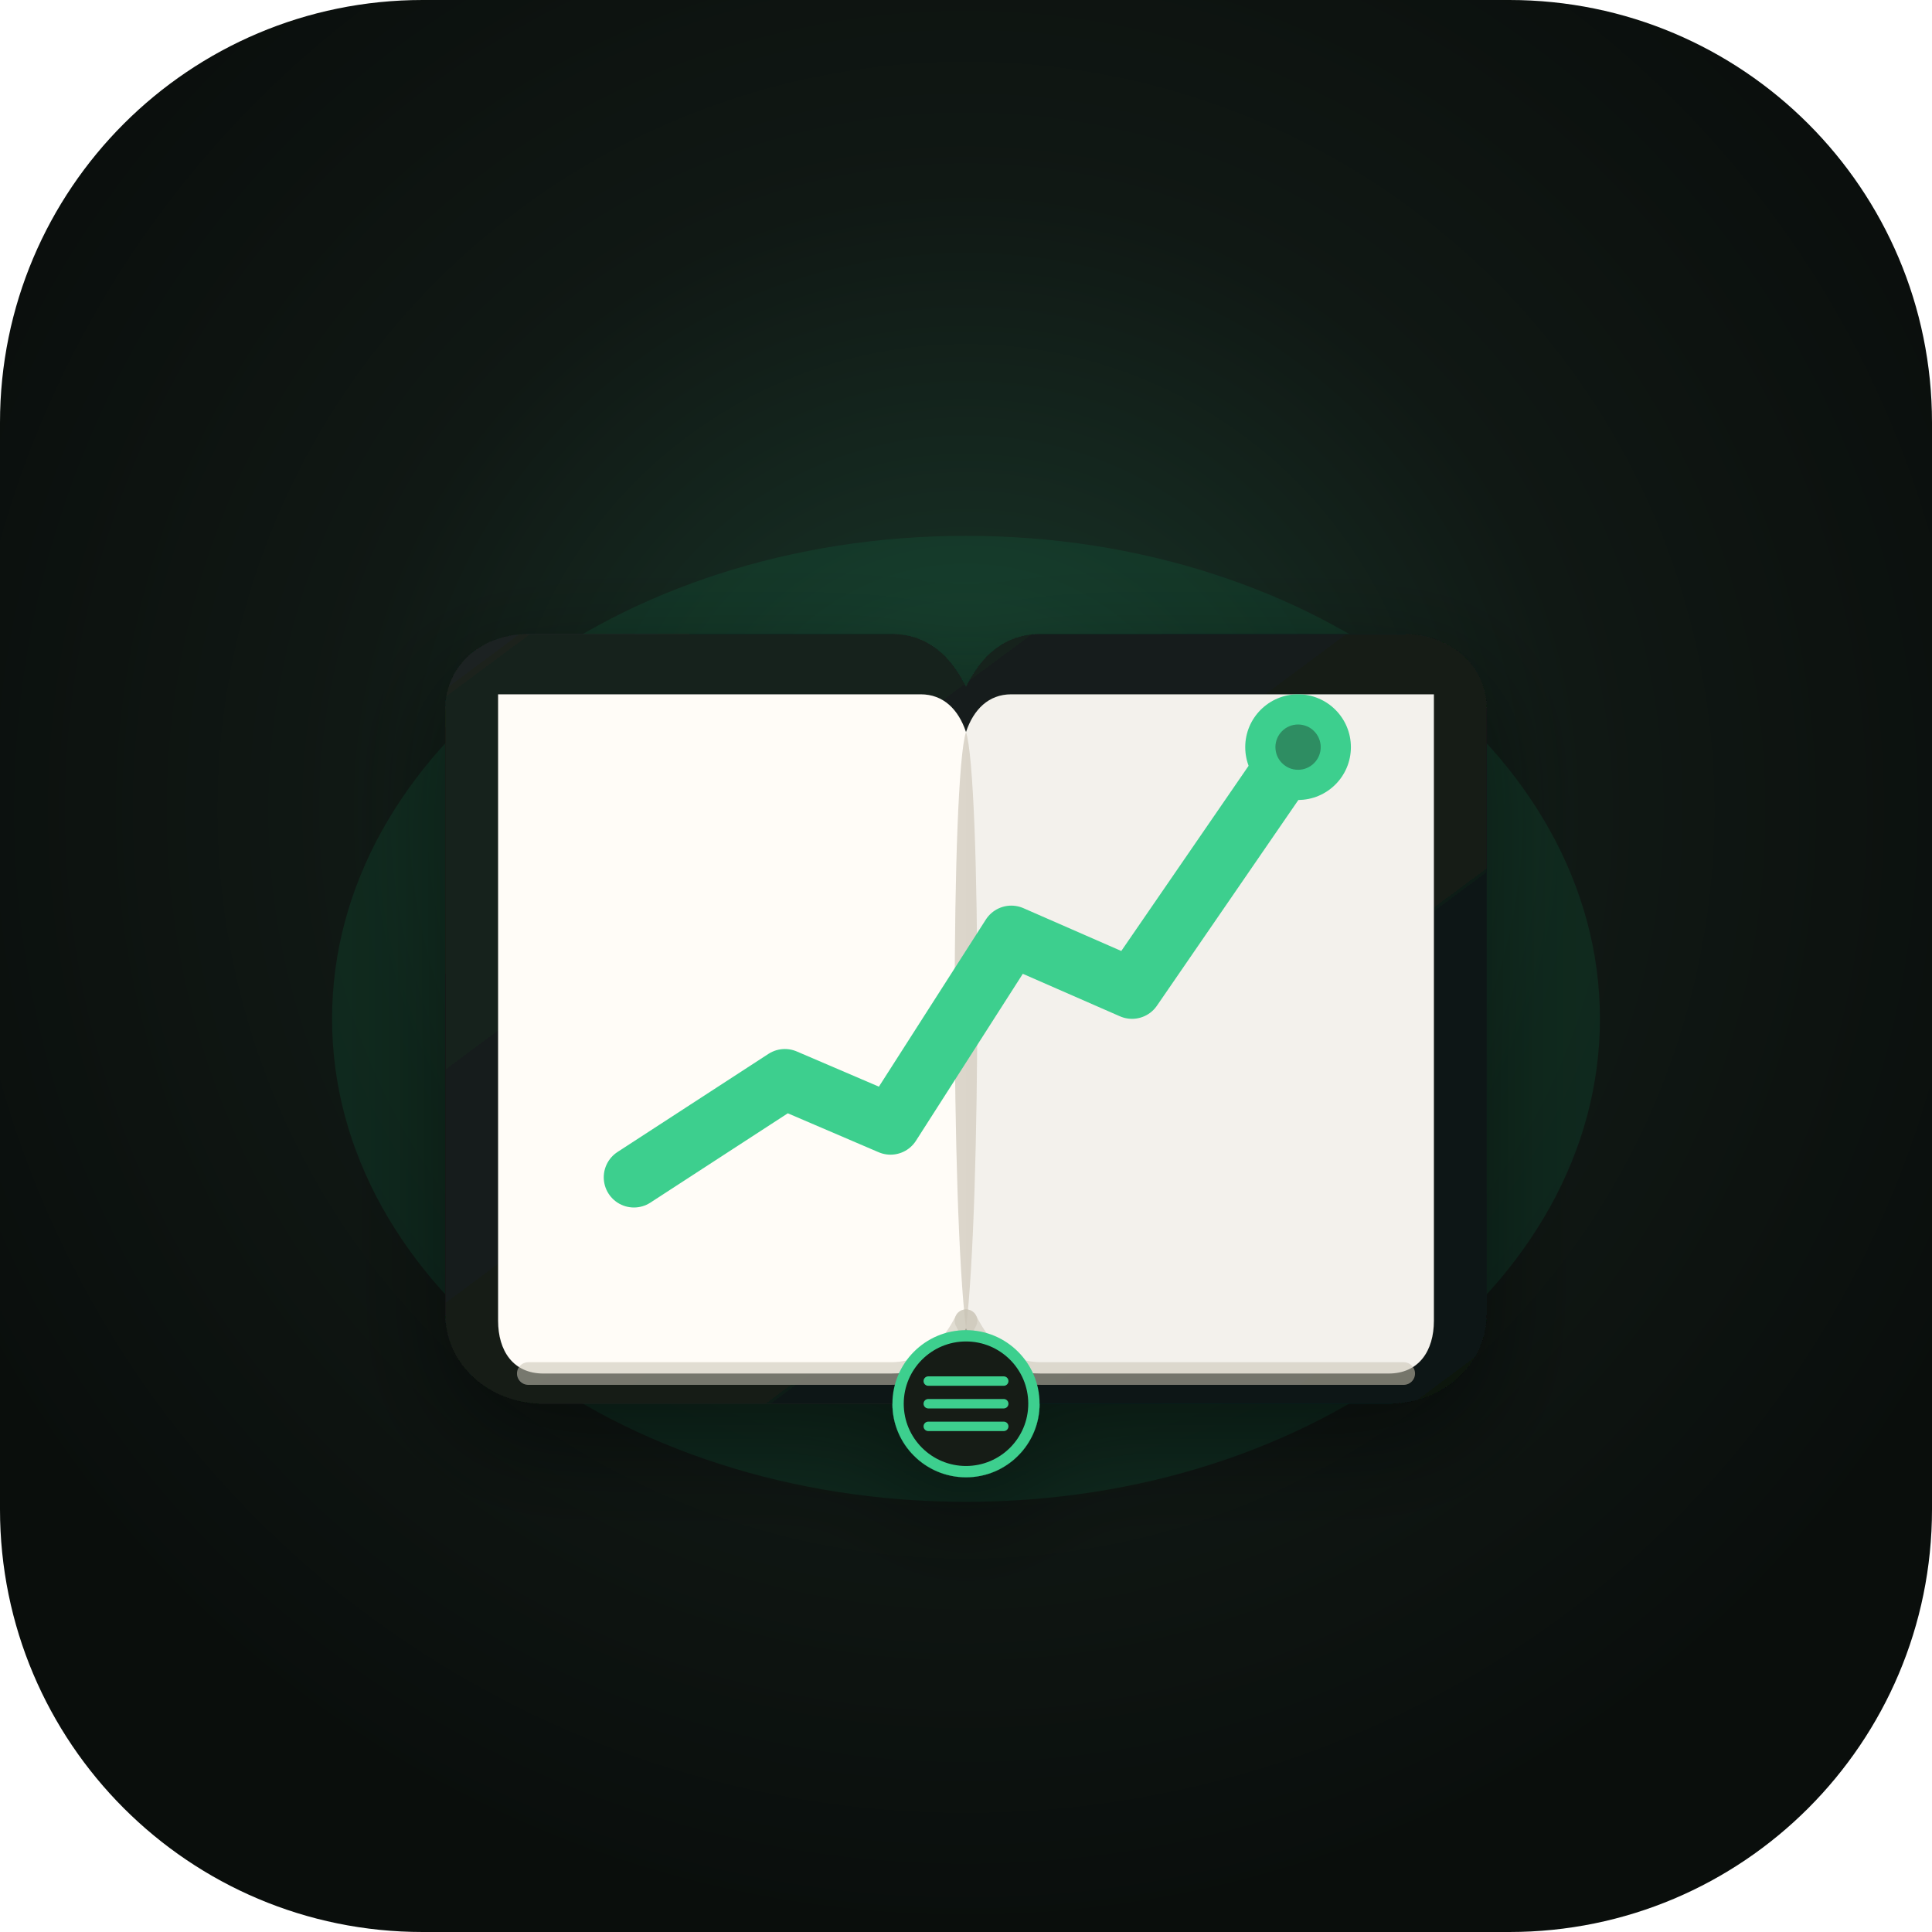
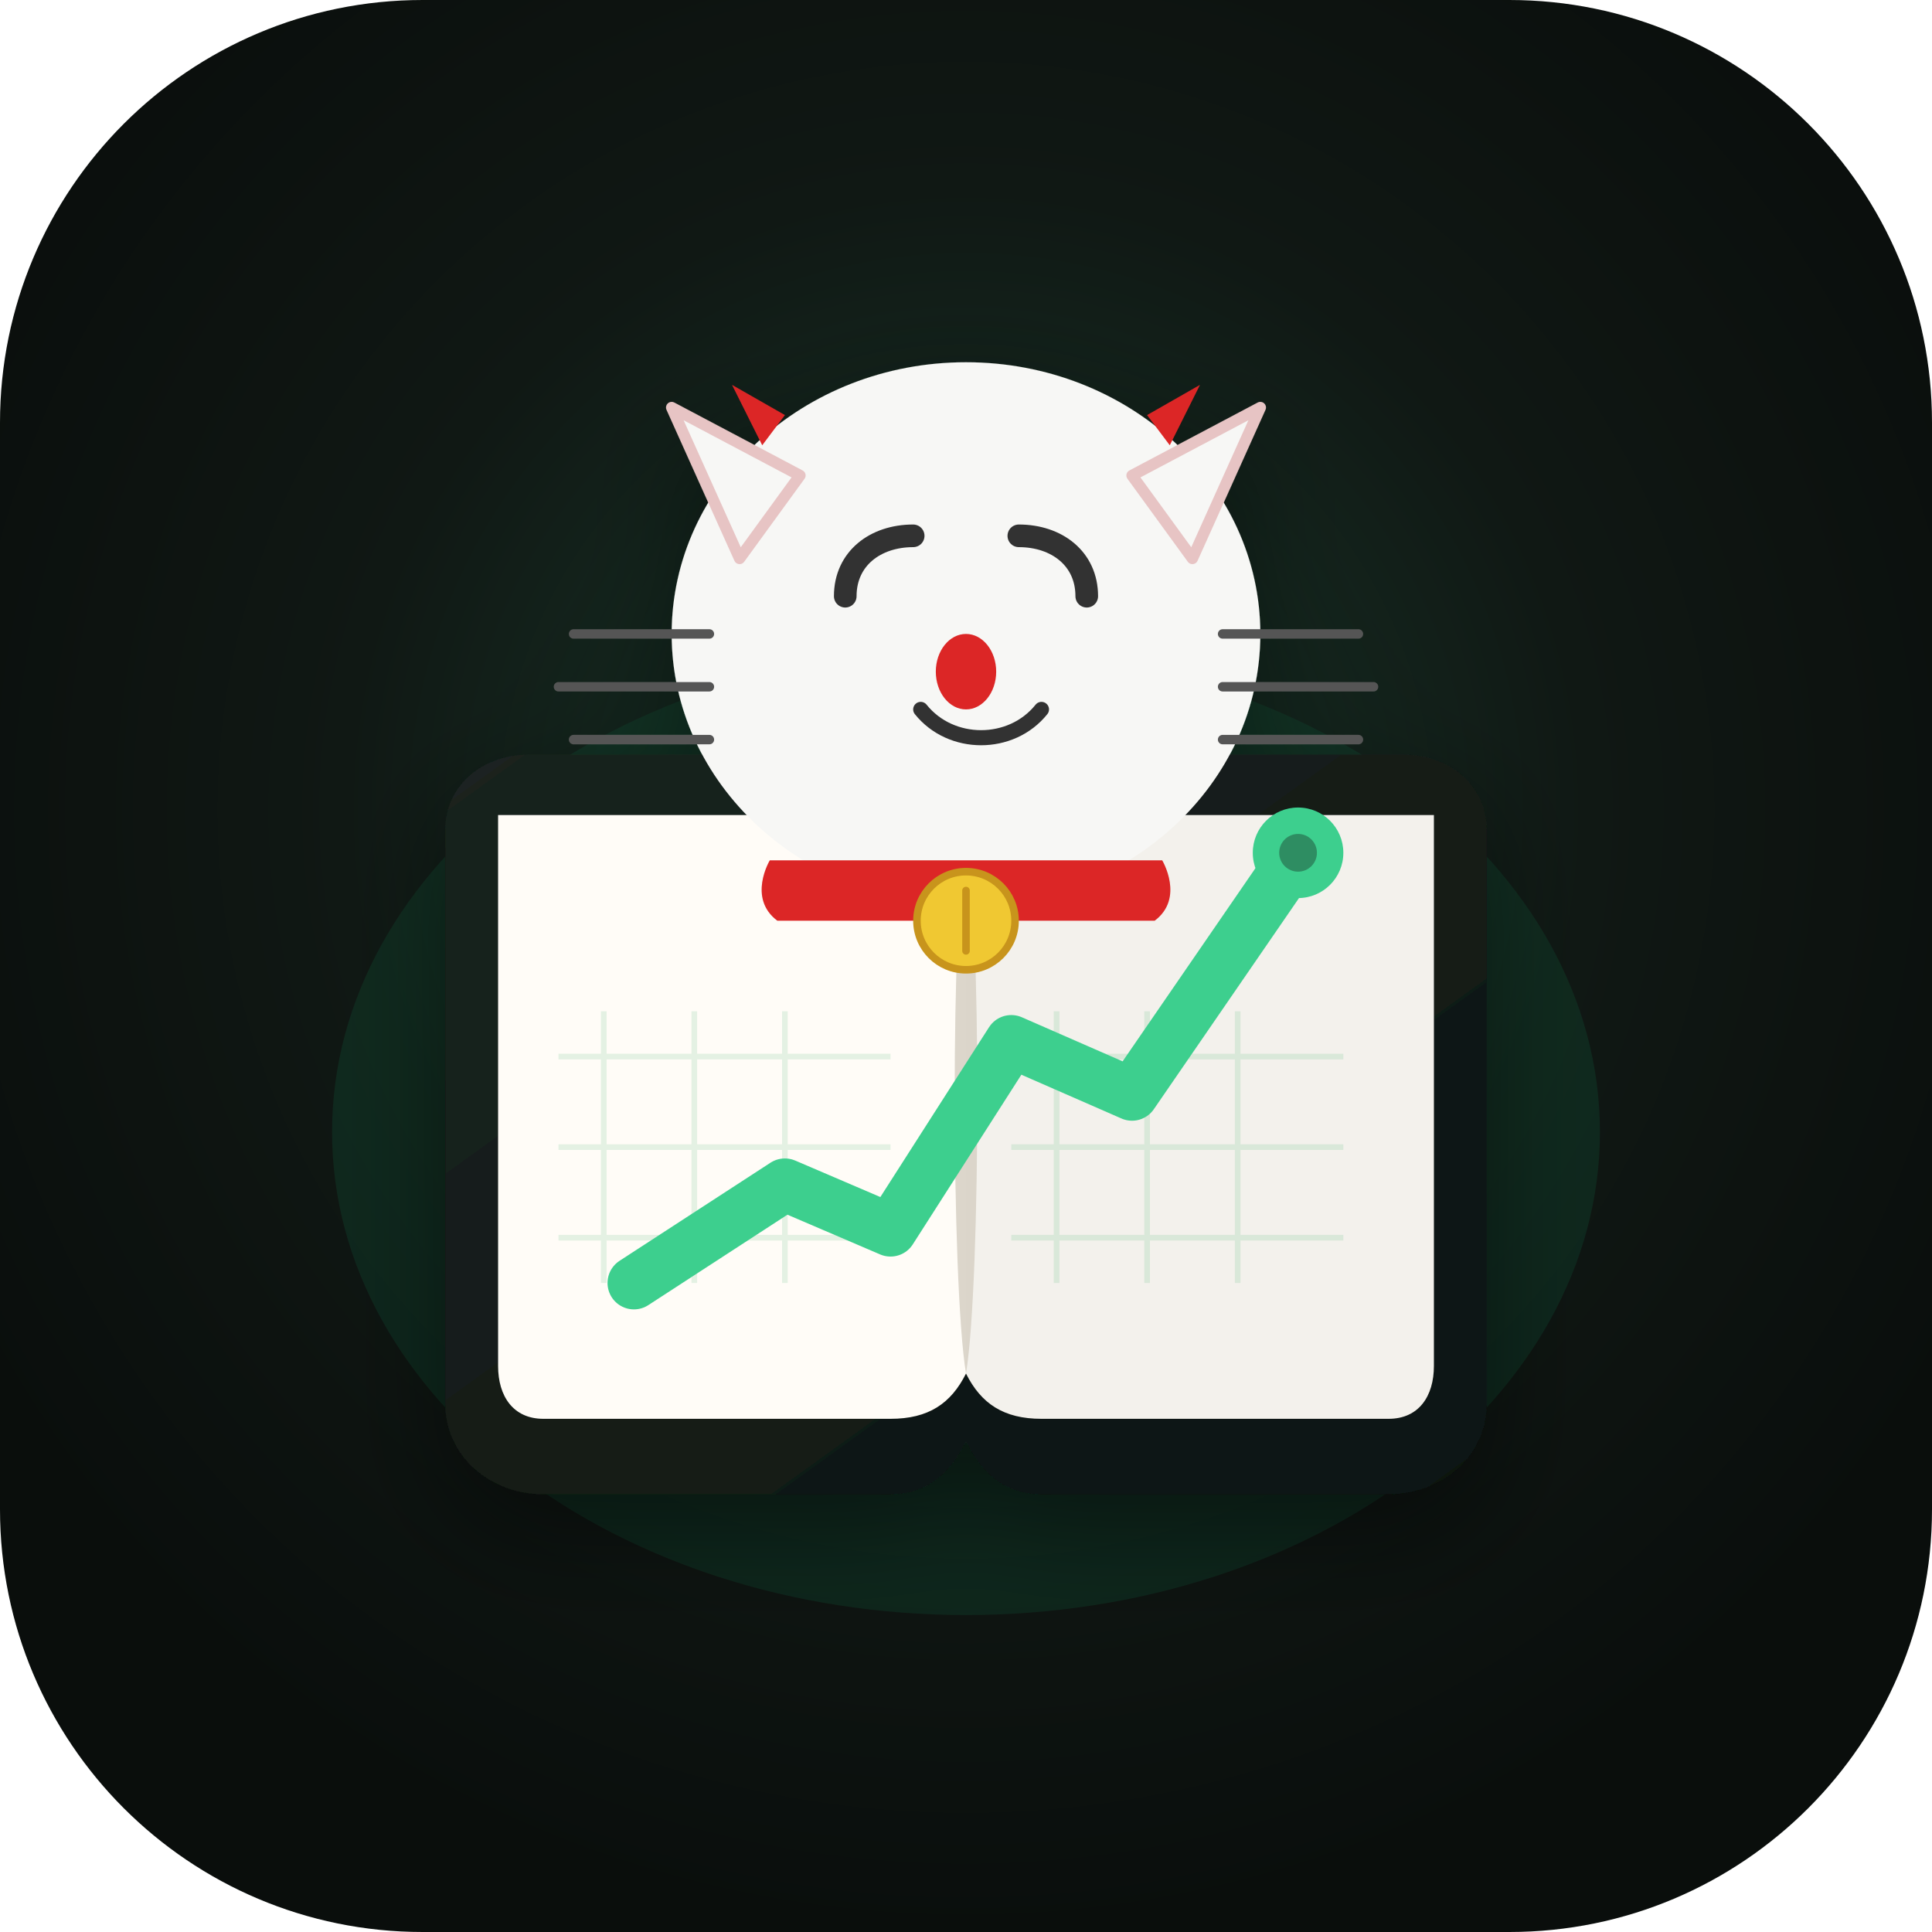
<svg xmlns="http://www.w3.org/2000/svg" viewBox="0 0 512 512" fill="none" role="img" aria-label="WorthBook">
  <defs>
-     <radialGradient id="bgGlow" cx="50%" cy="42%" r="58%">
+     <radialGradient id="bg" cx="50%" cy="42%" r="58%">
      <stop offset="0%" stop-color="#1A3A2C" />
      <stop offset="55%" stop-color="#101814" />
      <stop offset="100%" stop-color="#0A0E0C" />
    </radialGradient>
-     <linearGradient id="pageFill" x1="0" y1="0" x2="0" y2="1">
-       <stop offset="0%" stop-color="#FFFCF7" />
-       <stop offset="100%" stop-color="#E8E4DB" />
-     </linearGradient>
-     <linearGradient id="coverFill" x1="0" y1="0" x2="1" y2="1">
+     <linearGradient id="cover" x1="0" y1="0" x2="1" y2="1">
      <stop offset="0%" stop-color="#1A2420" />
      <stop offset="100%" stop-color="#0D1411" />
    </linearGradient>
-     <filter id="softShadow" x="-20%" y="-20%" width="140%" height="140%">
-       <feDropShadow dx="0" dy="10" stdDeviation="14" flood-color="#000000" flood-opacity="0.45" />
+     <filter id="shadow" x="-20%" y="-20%" width="140%" height="140%">
+       <feDropShadow dx="0" dy="10" stdDeviation="14" flood-color="#000" flood-opacity="0.45" />
    </filter>
  </defs>
-   <rect width="512" height="512" rx="112" fill="url(#bgGlow)" />
-   <ellipse cx="256" cy="270" rx="168" ry="128" fill="#0F7A4C" opacity="0.18" />
-   <g filter="url(#softShadow)">
-     <path d="M118 188          C118 176 128 168 140 168          H236          C246 168 252 174 256 182          C260 174 266 168 276 168          H372          C384 168 394 176 394 188          V348          C394 362 382 372 368 372          H276          C266 372 260 366 256 358          C252 366 246 372 236 372          H144          C130 372 118 362 118 348          Z" fill="url(#coverFill)" />
-     <path d="M132 184          H244          C250 184 254 188 256 194          V352          C252 360 246 364 236 364          H144          C136 364 132 358 132 350          Z" fill="#FFFCF7" />
-     <path d="M380 184          H268          C262 184 258 188 256 194          V352          C260 360 266 364 276 364          H368          C376 364 380 358 380 350          Z" fill="#F3F1EC" />
-     <path d="M256 194 C252 206 252 320 256 352 C260 320 260 206 256 194 Z" fill="#D8D2C6" opacity="0.9" />
-     <path d="M140 364 H236 C246 364 252 358 256 350" stroke="#C8C2B4" stroke-width="6" stroke-linecap="round" opacity="0.55" />
-     <path d="M372 364 H276 C266 364 260 358 256 350" stroke="#C8C2B4" stroke-width="6" stroke-linecap="round" opacity="0.55" />
-     <path d="M168 312 L208 286 L236 298 L268 248 L300 262 L344 198" stroke="#3DCF8E" stroke-width="16" stroke-linecap="round" stroke-linejoin="round" />
-     <circle cx="344" cy="198" r="14" fill="#3DCF8E" />
-     <circle cx="344" cy="198" r="6" fill="#0D1110" opacity="0.35" />
-     <circle cx="256" cy="372" r="18" fill="#141C18" stroke="#3DCF8E" stroke-width="3" />
-     <path d="M246 366 H266 M246 372 H266 M246 378 H266" stroke="#3DCF8E" stroke-width="2.5" stroke-linecap="round" />
+   <rect width="512" height="512" rx="112" fill="url(#bg)" />
+   <ellipse cx="256" cy="300" rx="168" ry="128" fill="#0F7A4C" opacity="0.18" />
+   <g filter="url(#shadow)">
+     <path d="M118 220 C118 208 128 200 140 200 H236 C246 200 252 206 256 214 C260 206 266 200 276 200 H372 C384 200 394 208 394 220 V372 C394 386 382 396 368 396 H276 C266 396 260 390 256 382 C252 390 246 396 236 396 H144 C130 396 118 386 118 372 Z" fill="url(#cover)" />
+     <path d="M132 216 H244 C250 216 254 220 256 226 V364 C252 372 246 376 236 376 H144 C136 376 132 370 132 362 Z" fill="#FFFCF7" />
+     <path d="M380 216 H268 C262 216 258 220 256 226 V364 C260 372 266 376 276 376 H368 C376 376 380 370 380 362 Z" fill="#F3F1EC" />
+     <path d="M256 226 C252 238 252 340 256 364 C260 340 260 238 256 226 Z" fill="#D8D2C6" opacity="0.9" />
+     <g opacity="0.12" stroke="#16a34a" stroke-width="1.5">
+       <path d="M148 280h88M148 304h88M148 328h88M160 268v72M184 268v72M208 268v72" />
+       <path d="M268 280h88M268 304h88M268 328h88M280 268v72M304 268v72M328 268v72" />
+     </g>
+     <path d="M168 340 L208 314 L236 326 L268 276 L300 290 L344 226" stroke="#3DCF8E" stroke-width="14" stroke-linecap="round" stroke-linejoin="round" />
+     <circle cx="344" cy="226" r="12" fill="#3DCF8E" />
+     <circle cx="344" cy="226" r="5" fill="#0D1110" opacity="0.35" />
+     <ellipse cx="256" cy="168" rx="78" ry="72" fill="#F7F7F5" />
+     <path d="M196 148 L178 108 L212 126 Z" fill="#F7F7F5" stroke="#E7C4C4" stroke-width="3" stroke-linejoin="round" />
+     <path d="M316 148 L334 108 L300 126 Z" fill="#F7F7F5" stroke="#E7C4C4" stroke-width="3" stroke-linejoin="round" />
+     <path d="M202 118 L194 102 L208 110 Z" fill="#DC2626" />
+     <path d="M310 118 L318 102 L304 110 Z" fill="#DC2626" />
+     <path d="M224 158c0-10 8-16 18-16" stroke="#333" stroke-width="6" stroke-linecap="round" />
+     <path d="M288 158c0-10-8-16-18-16" stroke="#333" stroke-width="6" stroke-linecap="round" />
+     <ellipse cx="256" cy="178" rx="8" ry="10" fill="#DC2626" />
+     <path d="M244 188c8 10 24 10 32 0" stroke="#333" stroke-width="4" stroke-linecap="round" fill="none" />
+     <path d="M188 168h-36M188 182h-40M188 196h-36" stroke="#555" stroke-width="2.5" stroke-linecap="round" />
+     <path d="M324 168h36M324 182h40M324 196h36" stroke="#555" stroke-width="2.5" stroke-linecap="round" />
+     <path d="M204 228h104c0 0 6 10-2 16H206c-8-6-2-16-2-16z" fill="#DC2626" />
+     <circle cx="256" cy="244" r="13" fill="#F0C832" stroke="#C8941A" stroke-width="2" />
+     <path d="M256 236v16" stroke="#C8941A" stroke-width="2" stroke-linecap="round" />
  </g>
</svg>
